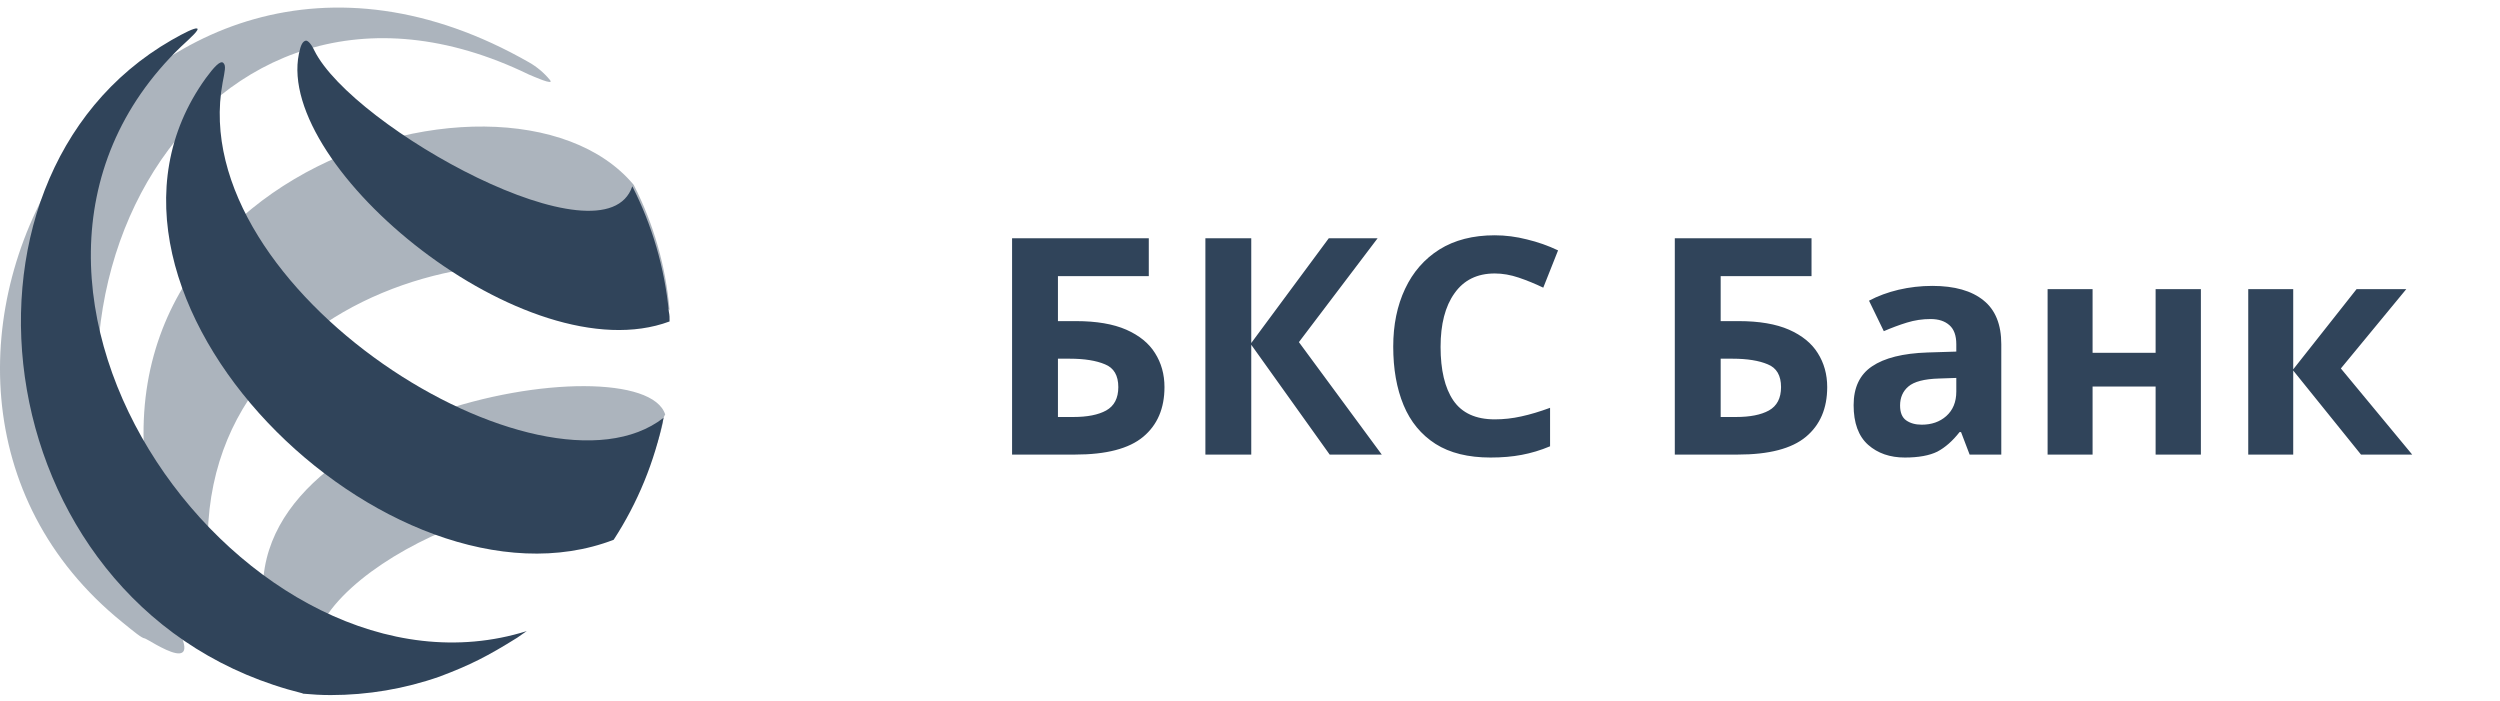
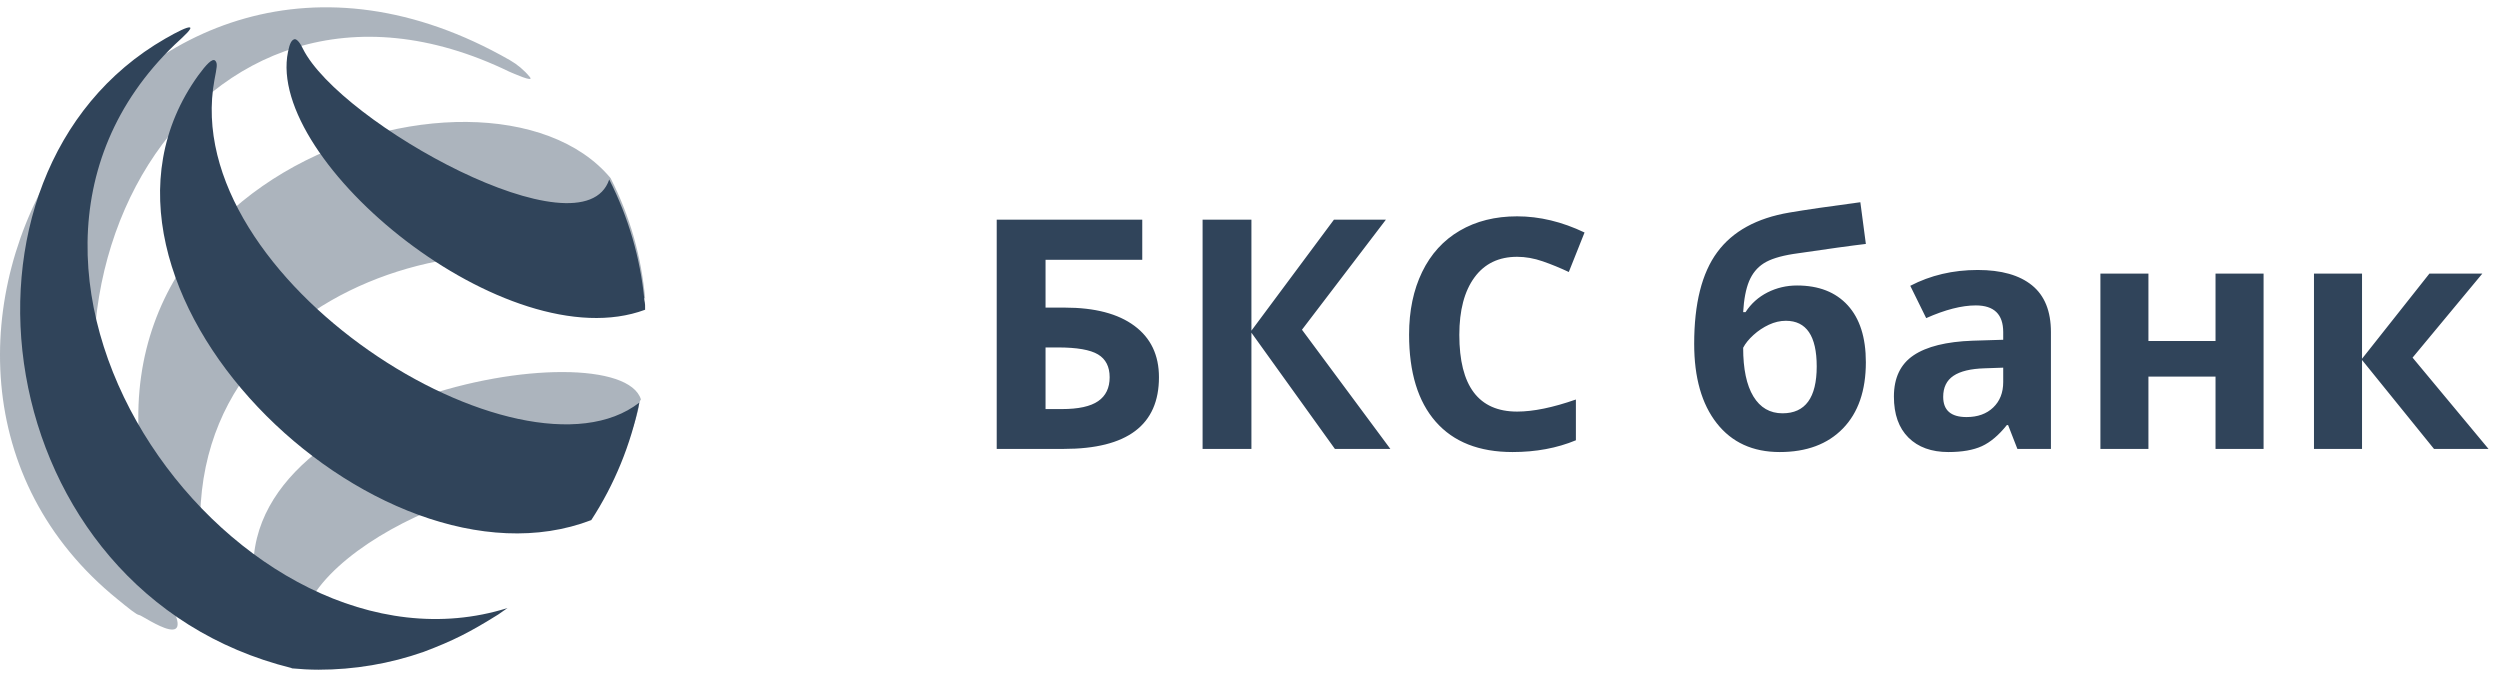
- <svg xmlns="http://www.w3.org/2000/svg" width="132" height="37" viewBox="0 0 132 37">
-   <g fill="none" fill-rule="evenodd">
-     <path fill="none" d="M0-4h135v44H0z" />
-     <g fill="#30445A">
-       <g fill-rule="nonzero">
-         <path d="M27.92 3.933c.149.06 1.41.633 1.111.283a3.955 3.955 0 0 0-1.096-.923C6.882-8.745-9.613 19.857 6.45 32.847c.611.499 1.037.849 1.178.856.194.015 3.774 2.576 1.149-1.563C-1.186 16.477 10.64-4.457 27.92 3.933m7.435 12.44v-.008a17.982 17.982 0 0 0-1.894-6.603C26.652 1.588.469 10.008 9.425 31.135c.276.647.642 1.012.82.893.18-.119 1-.193.91-.826-2.378-16.534 18.368-20.48 24.2-14.83m-21.112 17.1c.142.462.134.648.276.715.067.03 1.954.596 2.006.12.597-5.093 14.512-10.37 15.452-6.001 1.238-1.854 2.528-3.707 3.027-5.993.015-.32.12-.424.12-.424-1.238-3.983-24.393-.008-20.881 11.583" opacity=".4" />
-         <path d="M9.573 2.449c.51-.47 1.006-.918.82-.948-.14-.022-.642.217-1.33.612C-3.8 9.5-.769 32.463 15.983 36.61v.015c.488.045.983.075 1.471.075 1.96 0 3.91-.328 5.76-.977 1.626-.612 2.542-1.082 4.095-2.052.17-.112.34-.231.503-.35C13.203 37.915-3.63 15.138 9.573 2.448m2.181 1.917c.118-.634.192-.895.037-1.044-.155-.15-.503.231-.924.806C2.602 15.594 20.655 33.015 32.402 28.5a18.6 18.6 0 0 0 2.632-6.431v-.007c-6.446 5.013-25.313-6.73-23.28-17.697m21.632 5.469c-1.434 4.29-14.771-3.096-16.79-7.17-.207-.44-.391-.544-.465-.514-.148.044-.252.208-.348.686-1.242 6.028 12.029 16.943 19.57 14.137.007-.171 0-.343-.038-.514a18.535 18.535 0 0 0-1.93-6.625" />
+ <svg xmlns="http://www.w3.org/2000/svg" width="137px" height="37px" viewBox="0 0 137 37" version="1.1">
+   <defs />
+   <g id="Symbols" stroke="none" stroke-width="1" fill="none" fill-rule="evenodd">
+     <g id="атомы-/-графика-/-логотип_основной_темный" transform="translate(0, -4)">
+       <g id="Group-22">
+         <rect id="Rectangle-6" fill-opacity="0" fill="#D8D8D8" x="0" y="0" width="134.79" height="44" />
+         <g id="Лого-Copy" transform="translate(0, 4.4)" fill="#30445A">
+           <g id="Group-12" fill-rule="nonzero">
+             <path d="M27.92,3.533 C28.069,3.592 29.329,4.166 29.031,3.816 C28.725,3.444 28.352,3.131 27.935,2.893 C6.882,-9.145 -9.613,19.457 6.45,32.447 C7.061,32.946 7.487,33.296 7.628,33.303 C7.822,33.318 11.402,35.879 8.777,31.74 C-1.186,16.077 10.641,-4.857 27.92,3.533 M35.355,15.973 L35.355,15.965 C35.153,13.665 34.512,11.424 33.461,9.362 C26.652,1.188 0.469,9.608 9.425,30.735 C9.701,31.382 10.067,31.747 10.246,31.628 C10.425,31.509 11.245,31.435 11.156,30.802 C8.777,14.268 29.523,10.322 35.355,15.973 M14.243,33.072 C14.385,33.534 14.377,33.72 14.519,33.787 C14.586,33.817 16.473,34.383 16.525,33.906 C17.122,28.814 31.037,23.536 31.977,27.906 C33.215,26.052 34.505,24.199 35.004,21.913 C35.019,21.593 35.124,21.489 35.124,21.489 C33.886,17.506 10.731,21.481 14.243,33.072" id="Shape" opacity="0.4" />
+             <path d="M9.573,2.049 C10.083,1.579 10.579,1.131 10.394,1.101 C10.253,1.079 9.751,1.318 9.063,1.713 C-3.801,9.099 -0.769,32.062 15.983,36.21 L15.983,36.225 C16.471,36.27 16.966,36.3 17.454,36.3 C19.413,36.3 21.365,35.972 23.213,35.323 C24.84,34.711 25.756,34.241 27.309,33.271 C27.479,33.159 27.649,33.04 27.812,32.92 C13.203,37.516 -3.63,14.739 9.573,2.049 M11.754,3.966 C11.872,3.332 11.946,3.071 11.791,2.922 C11.636,2.773 11.288,3.153 10.867,3.728 C2.602,15.194 20.655,32.615 32.402,28.101 C33.674,26.146 34.569,23.96 35.034,21.67 L35.034,21.663 C28.588,26.676 9.721,14.933 11.754,3.966 M33.386,9.435 C31.952,13.725 18.615,6.339 16.596,2.265 C16.389,1.825 16.205,1.721 16.131,1.751 C15.983,1.795 15.879,1.959 15.783,2.437 C14.541,8.465 27.812,19.38 35.352,16.574 C35.36,16.403 35.352,16.231 35.315,16.06 C35.094,13.747 34.436,11.501 33.386,9.435" id="Shape" />
+           </g>
+           <path d="M57.296,16.457 L58.349,16.457 C59.995,16.457 61.267,16.789 62.164,17.454 C63.062,18.118 63.511,19.058 63.511,20.273 C63.511,22.891 61.773,24.2 58.298,24.2 L54.62,24.2 L54.62,11.636 L62.596,11.636 L62.596,13.836 L57.296,13.836 L57.296,16.457 Z M57.296,22.017 L58.194,22.017 C59.097,22.017 59.759,21.873 60.179,21.583 C60.599,21.294 60.809,20.857 60.809,20.273 C60.809,19.694 60.596,19.277 60.171,19.022 C59.745,18.767 59.014,18.64 57.978,18.64 L57.296,18.64 L57.296,22.017 Z M76.191,24.2 L73.152,24.2 L68.578,17.832 L68.578,24.2 L65.902,24.2 L65.902,11.636 L68.578,11.636 L68.578,17.72 L73.101,11.636 L75.949,11.636 L71.348,17.669 L76.191,24.2 Z M83.139,13.673 C82.132,13.673 81.352,14.049 80.8,14.803 C80.248,15.556 79.971,16.606 79.971,17.952 C79.971,20.754 81.027,22.155 83.139,22.155 C84.025,22.155 85.098,21.934 86.359,21.493 L86.359,23.727 C85.323,24.157 84.166,24.372 82.889,24.372 C81.053,24.372 79.649,23.818 78.677,22.709 C77.704,21.6 77.218,20.009 77.218,17.935 C77.218,16.629 77.457,15.485 77.934,14.502 C78.412,13.519 79.098,12.766 79.993,12.242 C80.888,11.718 81.936,11.455 83.139,11.455 C84.365,11.455 85.596,11.751 86.833,12.341 L85.97,14.506 C85.498,14.283 85.024,14.088 84.546,13.922 C84.068,13.756 83.599,13.673 83.139,13.673 Z M92.841,18.442 C92.841,16.236 93.262,14.562 94.106,13.419 C94.949,12.276 96.265,11.553 98.054,11.249 C98.923,11.1 100.221,10.911 101.947,10.682 L102.249,12.968 C101.501,13.054 100.175,13.237 98.27,13.518 C97.545,13.633 97.004,13.804 96.647,14.034 C96.291,14.263 96.025,14.589 95.849,15.013 C95.674,15.437 95.566,16.002 95.525,16.706 L95.655,16.706 C95.96,16.236 96.363,15.876 96.863,15.623 C97.364,15.371 97.902,15.245 98.477,15.245 C99.669,15.245 100.595,15.608 101.257,16.332 C101.918,17.057 102.249,18.096 102.249,19.448 C102.249,21.006 101.831,22.216 100.993,23.079 C100.156,23.941 99.001,24.372 97.528,24.372 C96.055,24.372 94.905,23.846 94.08,22.795 C93.254,21.744 92.841,20.293 92.841,18.442 Z M97.683,22.249 C98.932,22.249 99.556,21.393 99.556,19.68 C99.556,18.012 98.992,17.179 97.865,17.179 C97.554,17.179 97.245,17.251 96.937,17.394 C96.629,17.537 96.347,17.725 96.091,17.957 C95.835,18.189 95.646,18.422 95.525,18.657 C95.525,19.82 95.712,20.71 96.086,21.325 C96.46,21.941 96.993,22.249 97.683,22.249 Z M110.553,24.2 L110.044,22.894 L109.975,22.894 C109.532,23.449 109.075,23.835 108.607,24.05 C108.138,24.264 107.526,24.372 106.772,24.372 C105.846,24.372 105.116,24.108 104.584,23.581 C104.052,23.054 103.786,22.304 103.786,21.33 C103.786,20.31 104.144,19.558 104.86,19.074 C105.577,18.59 106.657,18.322 108.102,18.27 L109.776,18.219 L109.776,17.798 C109.776,16.824 109.275,16.337 108.274,16.337 C107.503,16.337 106.597,16.569 105.555,17.033 L104.683,15.262 C105.794,14.684 107.025,14.395 108.378,14.395 C109.673,14.395 110.665,14.675 111.356,15.237 C112.046,15.798 112.391,16.652 112.391,17.798 L112.391,24.2 L110.553,24.2 Z M109.776,19.748 L108.758,19.783 C107.992,19.806 107.423,19.943 107.049,20.195 C106.674,20.447 106.487,20.831 106.487,21.347 C106.487,22.086 106.913,22.455 107.765,22.455 C108.375,22.455 108.863,22.281 109.228,21.931 C109.593,21.582 109.776,21.118 109.776,20.539 L109.776,19.748 Z M117.734,14.592 L117.734,18.288 L121.411,18.288 L121.411,14.592 L124.044,14.592 L124.044,24.2 L121.411,24.2 L121.411,20.238 L117.734,20.238 L117.734,24.2 L115.102,24.2 L115.102,14.592 L117.734,14.592 Z M133.133,14.592 L136.033,14.592 L132.209,19.198 L136.37,24.2 L133.383,24.2 L129.439,19.327 L129.439,24.2 L126.806,24.2 L126.806,14.592 L129.439,14.592 L129.439,19.259 L133.133,14.592 Z" id="БКС-банк" />
+         </g>
      </g>
-       <text font-family="Formular-Bold, Formular" font-size="16" font-weight="bold" transform="translate(0 .4)">
-         <tspan x="52" y="23.6">БКС Банк</tspan>
-       </text>
    </g>
  </g>
</svg>
